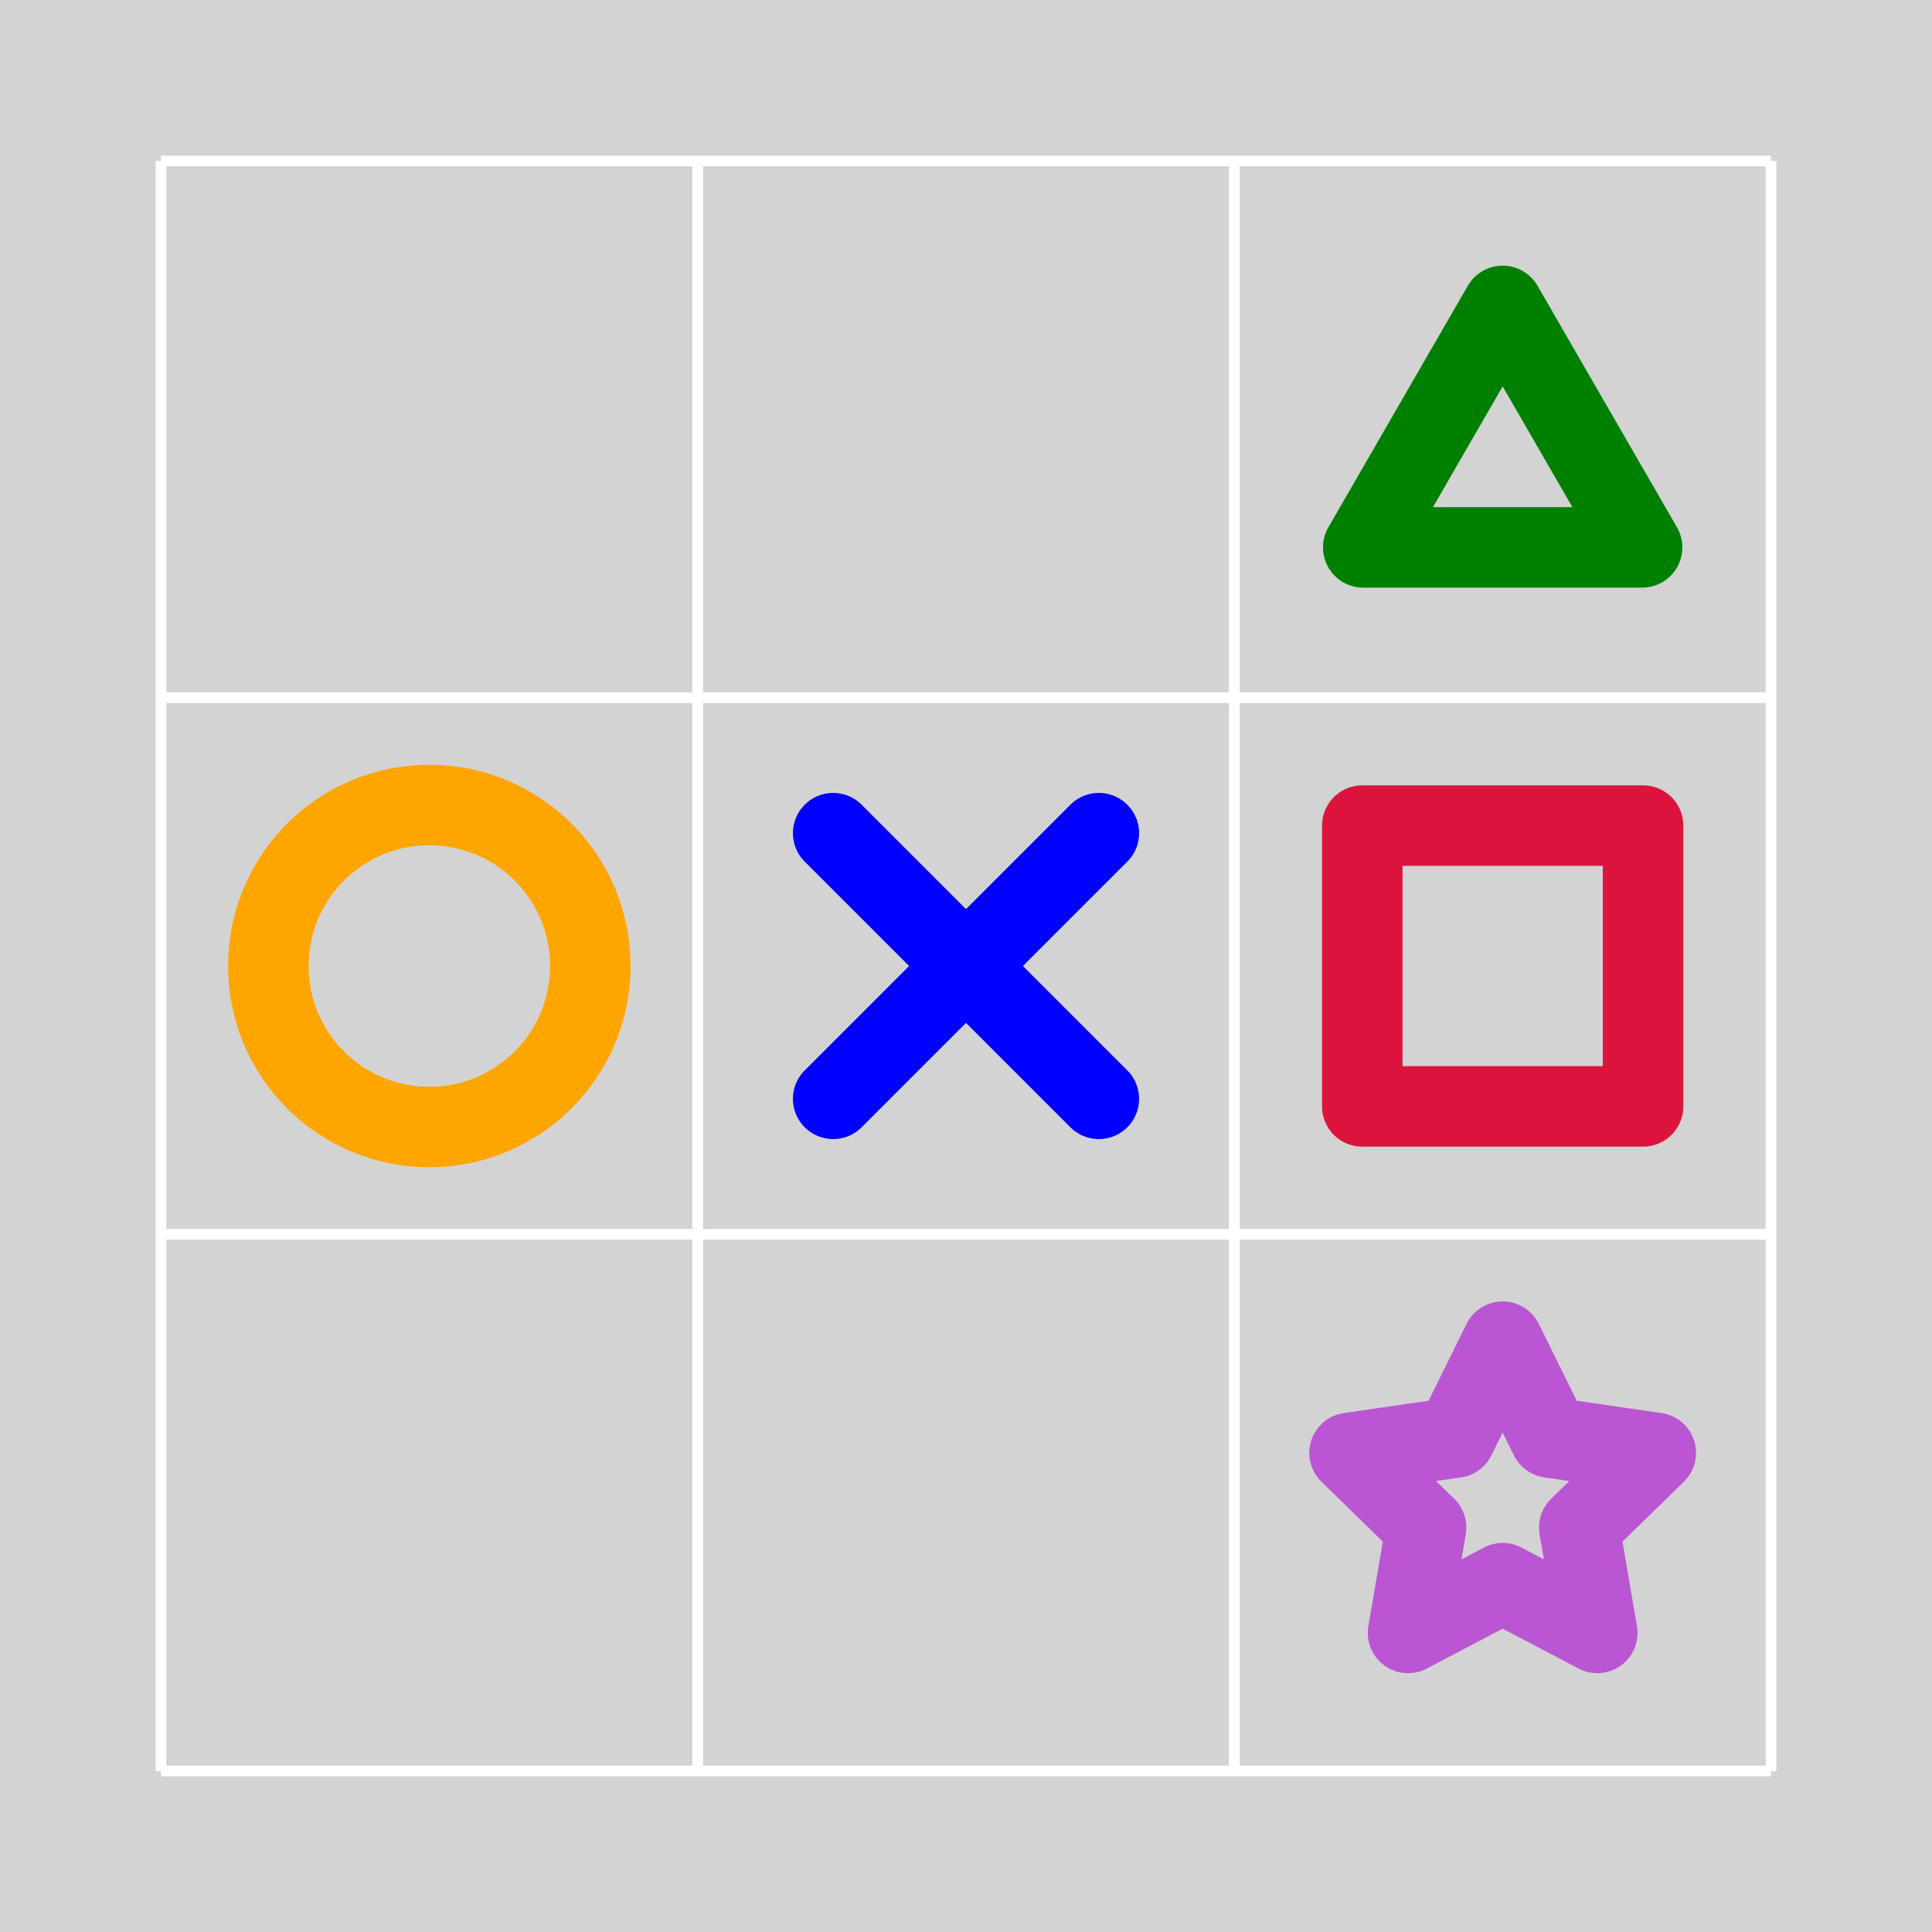
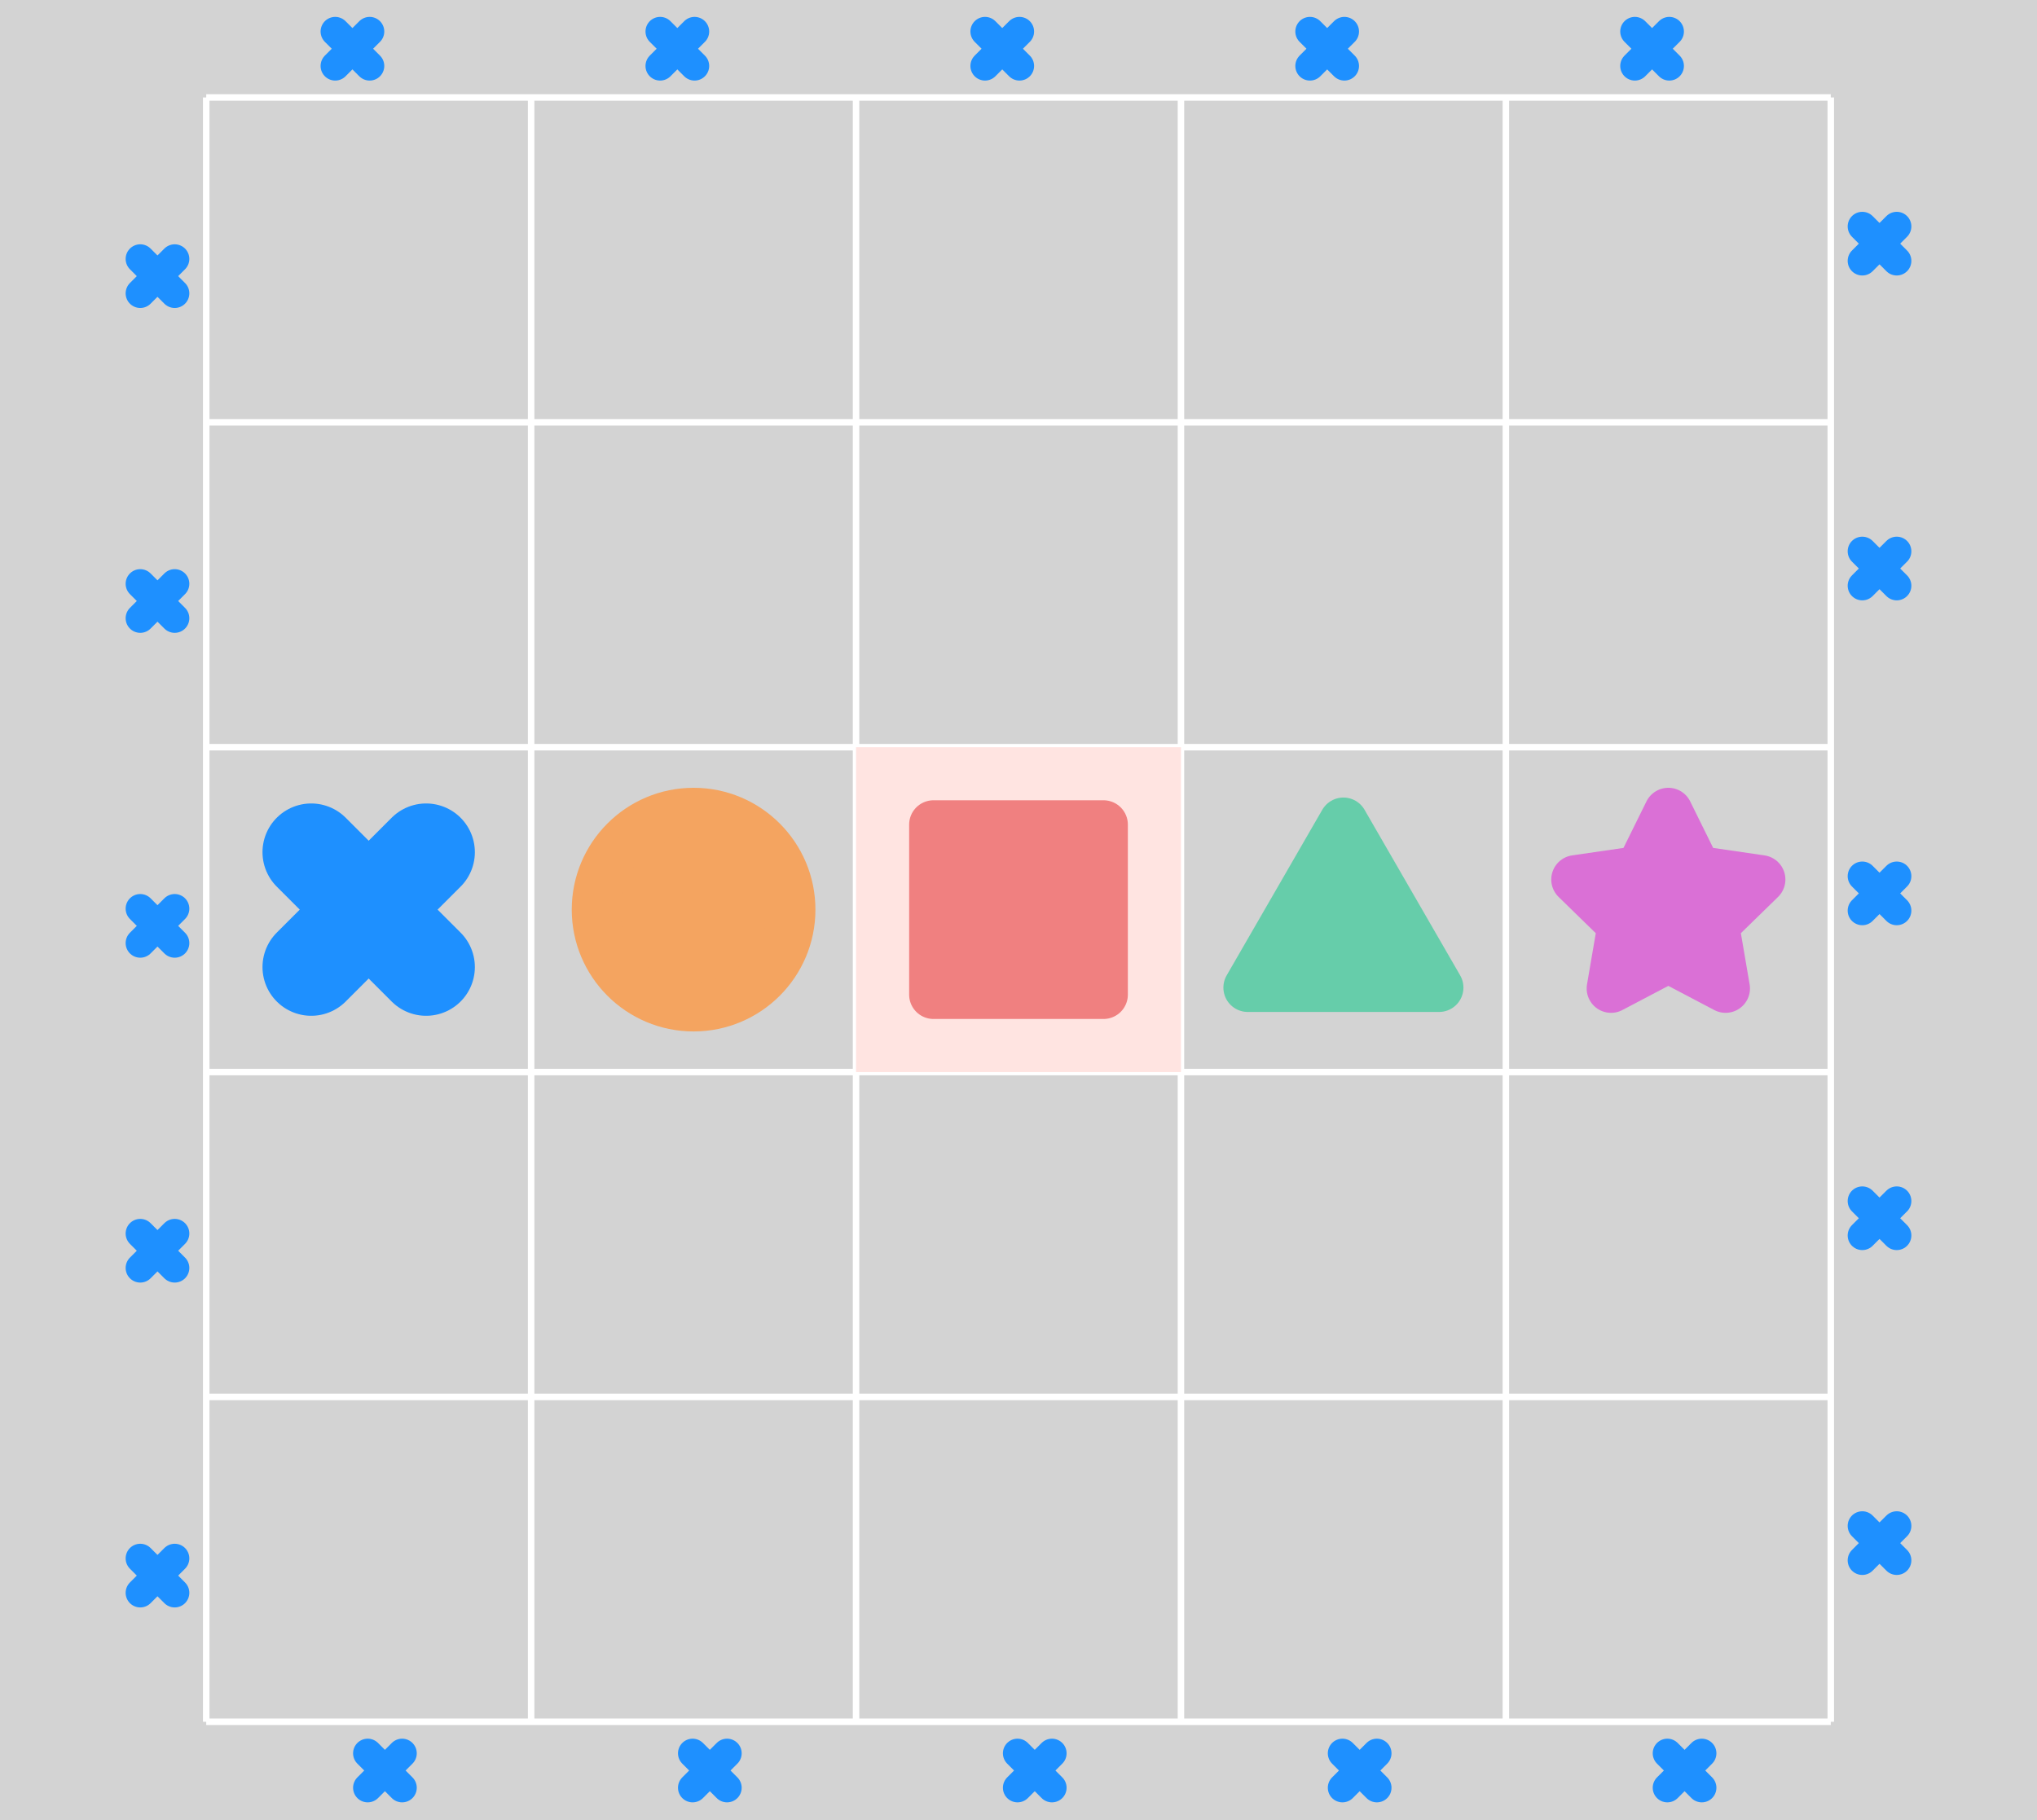
- <svg xmlns="http://www.w3.org/2000/svg" version="1.1" width="275.698" height="275.698" viewBox="-3 -33 36 36" id="svg2">
-   <defs id="defs58" />
-   <rect x="-1000" y="-1000" width="2000" height="2000" fill="lightgrey" id="rect4" />
-   <line x1="0" y1="0" x2="1.83697019872103e-15" y2="-30" stroke="white" stroke-width="0.2" id="line6" />
-   <line x1="10" y1="0" x2="10" y2="-30" stroke="white" stroke-width="0.2" id="line8" />
-   <line x1="20" y1="0" x2="20" y2="-30" stroke="white" stroke-width="0.2" id="line10" />
-   <line x1="30" y1="0" x2="30" y2="-30" stroke="white" stroke-width="0.2" id="line12" />
-   <line x1="30" y1="0" x2="0" y2="-1.83697019872103e-15" stroke="white" stroke-width="0.2" id="line14" />
-   <line x1="30" y1="-10" x2="0" y2="-10" stroke="white" stroke-width="0.2" id="line16" />
-   <line x1="30" y1="-20" x2="0" y2="-20" stroke="white" stroke-width="0.2" id="line18" />
-   <line x1="30" y1="-30" x2="0" y2="-30" stroke="white" stroke-width="0.2" id="line20" />
-   <circle cx="5" cy="-15" r="3" fill="transparent" stroke="orange" stroke-width="1.5" id="circle24" style="fill:none" />
-   <line x1="15" y1="-15" x2="17.475" y2="-17.475" stroke="blue" stroke-width="1.5" stroke-linecap="round" id="line32" />
-   <line x1="15" y1="-15" x2="12.525" y2="-17.475" stroke="blue" stroke-width="1.5" stroke-linecap="round" id="line34" />
-   <line x1="15" y1="-15" x2="17.475" y2="-12.525" stroke="blue" stroke-width="1.5" stroke-linecap="round" id="line36" />
-   <line x1="15" y1="-15" x2="12.525" y2="-12.525" stroke="blue" stroke-width="1.5" stroke-linecap="round" id="line38" />
-   <polygon points="25 -8 24.118 -6.214 22.147 -5.927 23.573 -4.536 23.237 -2.573 25 -3.5 26.763 -2.573 26.427 -4.536 27.853 -5.927 25.882 -6.214" fill="transparent" stroke="mediumorchid" stroke-width="1.5" stroke-linejoin="round" id="polygon44" style="fill:none" />
-   <polygon points="27.616 -17.616 22.384 -17.616 22.384 -12.384 27.616 -12.384" fill="transparent" stroke="crimson" stroke-width="1.5" stroke-linejoin="round" id="polygon48" style="fill:none" />
-   <polygon points="25 -27.3 22.402 -22.8 27.598 -22.8" fill="transparent" stroke="green" stroke-width="1.5" stroke-linejoin="round" id="polygon52" style="fill:none" />
+ <svg xmlns="http://www.w3.org/2000/svg" version="1.1" width="36.377" height="32.493" viewBox="-3 -53 56 56" id="svg2">
+   <rect x="-1000" y="-1000" width="2000" height="2000" fill="lightgrey" />
+   <line x1="0" y1="0" x2="3.061616997868383e-15" y2="-50" stroke="white" stroke-width="0.2" />
+   <line x1="10" y1="0" x2="10" y2="-50" stroke="white" stroke-width="0.2" />
+   <line x1="20" y1="0" x2="20" y2="-50" stroke="white" stroke-width="0.2" />
+   <line x1="30" y1="0" x2="30" y2="-50" stroke="white" stroke-width="0.2" />
+   <line x1="40" y1="0" x2="40" y2="-50" stroke="white" stroke-width="0.2" />
+   <line x1="50" y1="0" x2="50" y2="-50" stroke="white" stroke-width="0.2" />
+   <line x1="50" y1="0" x2="0" y2="-3.061616997868383e-15" stroke="white" stroke-width="0.2" />
+   <line x1="50" y1="-10" x2="0" y2="-10" stroke="white" stroke-width="0.2" />
+   <line x1="50" y1="-20" x2="0" y2="-20" stroke="white" stroke-width="0.2" />
+   <line x1="50" y1="-30" x2="0" y2="-30" stroke="white" stroke-width="0.2" />
+   <line x1="50" y1="-40" x2="0" y2="-40" stroke="white" stroke-width="0.2" />
+   <line x1="50" y1="-50" x2="0" y2="-50" stroke="white" stroke-width="0.2" />
+   <line x1="5" y1="-25" x2="6.768" y2="-26.768" stroke="dodgerblue" stroke-width="3" stroke-linecap="round" />
+   <line x1="5" y1="-25" x2="3.232" y2="-26.768" stroke="dodgerblue" stroke-width="3" stroke-linecap="round" />
+   <line x1="5" y1="-25" x2="6.768" y2="-23.232" stroke="dodgerblue" stroke-width="3" stroke-linecap="round" />
+   <line x1="5" y1="-25" x2="3.232" y2="-23.232" stroke="dodgerblue" stroke-width="3" stroke-linecap="round" />
+   <circle cx="15" cy="-25" r="3" fill="sandybrown" stroke="sandybrown" stroke-width="1.5" />
+   <rect x="20" y="-30" width="10" height="10" stroke="none" stroke-width="1" fill="mistyrose" />
+   <polygon points="27.616 -27.616 22.384 -27.616 22.384 -22.384 27.616 -22.384" fill="lightcoral" stroke="lightcoral" stroke-width="1.5" stroke-linejoin="round" />
+   <polygon points="35 -27.7 32.056 -22.6 37.944 -22.6" fill="mediumaquamarine" stroke="mediumaquamarine" stroke-width="1.5" stroke-linejoin="round" />
+   <polygon points="45 -28 44.118 -26.214 42.147 -25.927 43.573 -24.536 43.237 -22.573 45 -23.5 46.763 -22.573 46.427 -24.536 47.853 -25.927 45.882 -26.214" fill="orchid" stroke="orchid" stroke-width="1.5" stroke-linejoin="round" />
+   <line x1="-1.5" y1="-4.5" x2="-0.97" y2="-5.03" stroke="dodgerblue" stroke-width="0.9" stroke-linecap="round" />
+   <line x1="-1.5" y1="-4.5" x2="-2.03" y2="-5.03" stroke="dodgerblue" stroke-width="0.9" stroke-linecap="round" />
+   <line x1="-1.5" y1="-4.5" x2="-0.97" y2="-3.97" stroke="dodgerblue" stroke-width="0.9" stroke-linecap="round" />
+   <line x1="-1.5" y1="-4.5" x2="-2.03" y2="-3.97" stroke="dodgerblue" stroke-width="0.9" stroke-linecap="round" />
+   <line x1="-1.5" y1="-14.5" x2="-0.97" y2="-15.03" stroke="dodgerblue" stroke-width="0.9" stroke-linecap="round" />
+   <line x1="-1.5" y1="-14.5" x2="-2.03" y2="-15.03" stroke="dodgerblue" stroke-width="0.9" stroke-linecap="round" />
+   <line x1="-1.5" y1="-14.5" x2="-0.97" y2="-13.97" stroke="dodgerblue" stroke-width="0.9" stroke-linecap="round" />
+   <line x1="-1.5" y1="-14.5" x2="-2.03" y2="-13.97" stroke="dodgerblue" stroke-width="0.9" stroke-linecap="round" />
+   <line x1="-1.5" y1="-24.5" x2="-0.97" y2="-25.03" stroke="dodgerblue" stroke-width="0.9" stroke-linecap="round" />
+   <line x1="-1.5" y1="-24.5" x2="-2.03" y2="-25.03" stroke="dodgerblue" stroke-width="0.9" stroke-linecap="round" />
+   <line x1="-1.5" y1="-24.5" x2="-0.97" y2="-23.97" stroke="dodgerblue" stroke-width="0.9" stroke-linecap="round" />
+   <line x1="-1.5" y1="-24.5" x2="-2.03" y2="-23.97" stroke="dodgerblue" stroke-width="0.9" stroke-linecap="round" />
+   <line x1="-1.5" y1="-34.5" x2="-0.97" y2="-35.03" stroke="dodgerblue" stroke-width="0.9" stroke-linecap="round" />
+   <line x1="-1.5" y1="-34.5" x2="-2.03" y2="-35.03" stroke="dodgerblue" stroke-width="0.9" stroke-linecap="round" />
+   <line x1="-1.5" y1="-34.5" x2="-0.97" y2="-33.97" stroke="dodgerblue" stroke-width="0.9" stroke-linecap="round" />
+   <line x1="-1.5" y1="-34.5" x2="-2.03" y2="-33.97" stroke="dodgerblue" stroke-width="0.9" stroke-linecap="round" />
+   <line x1="-1.5" y1="-44.5" x2="-0.97" y2="-45.03" stroke="dodgerblue" stroke-width="0.9" stroke-linecap="round" />
+   <line x1="-1.5" y1="-44.5" x2="-2.03" y2="-45.03" stroke="dodgerblue" stroke-width="0.9" stroke-linecap="round" />
+   <line x1="-1.5" y1="-44.5" x2="-0.97" y2="-43.97" stroke="dodgerblue" stroke-width="0.9" stroke-linecap="round" />
+   <line x1="-1.5" y1="-44.5" x2="-2.03" y2="-43.97" stroke="dodgerblue" stroke-width="0.9" stroke-linecap="round" />
+   <line x1="45.5" y1="1.5" x2="44.97" y2="0.97" stroke="dodgerblue" stroke-width="0.9" stroke-linecap="round" />
+   <line x1="45.5" y1="1.5" x2="44.97" y2="2.03" stroke="dodgerblue" stroke-width="0.9" stroke-linecap="round" />
+   <line x1="45.5" y1="1.5" x2="46.03" y2="0.97" stroke="dodgerblue" stroke-width="0.9" stroke-linecap="round" />
+   <line x1="45.5" y1="1.5" x2="46.03" y2="2.03" stroke="dodgerblue" stroke-width="0.9" stroke-linecap="round" />
+   <line x1="35.5" y1="1.5" x2="34.97" y2="0.97" stroke="dodgerblue" stroke-width="0.9" stroke-linecap="round" />
+   <line x1="35.5" y1="1.5" x2="34.97" y2="2.03" stroke="dodgerblue" stroke-width="0.9" stroke-linecap="round" />
+   <line x1="35.5" y1="1.5" x2="36.03" y2="0.97" stroke="dodgerblue" stroke-width="0.9" stroke-linecap="round" />
+   <line x1="35.5" y1="1.5" x2="36.03" y2="2.03" stroke="dodgerblue" stroke-width="0.9" stroke-linecap="round" />
+   <line x1="25.5" y1="1.5" x2="24.97" y2="0.97" stroke="dodgerblue" stroke-width="0.9" stroke-linecap="round" />
+   <line x1="25.5" y1="1.5" x2="24.97" y2="2.03" stroke="dodgerblue" stroke-width="0.9" stroke-linecap="round" />
+   <line x1="25.5" y1="1.5" x2="26.03" y2="0.97" stroke="dodgerblue" stroke-width="0.9" stroke-linecap="round" />
+   <line x1="25.5" y1="1.5" x2="26.03" y2="2.03" stroke="dodgerblue" stroke-width="0.9" stroke-linecap="round" />
+   <line x1="15.5" y1="1.5" x2="14.97" y2="0.97" stroke="dodgerblue" stroke-width="0.9" stroke-linecap="round" />
+   <line x1="15.5" y1="1.5" x2="14.97" y2="2.03" stroke="dodgerblue" stroke-width="0.9" stroke-linecap="round" />
+   <line x1="15.5" y1="1.5" x2="16.03" y2="0.97" stroke="dodgerblue" stroke-width="0.9" stroke-linecap="round" />
+   <line x1="15.5" y1="1.5" x2="16.03" y2="2.03" stroke="dodgerblue" stroke-width="0.9" stroke-linecap="round" />
+   <line x1="5.5" y1="1.5" x2="4.97" y2="0.97" stroke="dodgerblue" stroke-width="0.9" stroke-linecap="round" />
+   <line x1="5.5" y1="1.5" x2="4.97" y2="2.03" stroke="dodgerblue" stroke-width="0.9" stroke-linecap="round" />
+   <line x1="5.5" y1="1.5" x2="6.03" y2="0.97" stroke="dodgerblue" stroke-width="0.9" stroke-linecap="round" />
+   <line x1="5.5" y1="1.5" x2="6.03" y2="2.03" stroke="dodgerblue" stroke-width="0.9" stroke-linecap="round" />
+   <line x1="51.5" y1="-45.5" x2="50.97" y2="-44.97" stroke="dodgerblue" stroke-width="0.9" stroke-linecap="round" />
+   <line x1="51.5" y1="-45.5" x2="52.03" y2="-44.97" stroke="dodgerblue" stroke-width="0.9" stroke-linecap="round" />
+   <line x1="51.5" y1="-45.5" x2="50.97" y2="-46.03" stroke="dodgerblue" stroke-width="0.9" stroke-linecap="round" />
+   <line x1="51.5" y1="-45.5" x2="52.03" y2="-46.03" stroke="dodgerblue" stroke-width="0.9" stroke-linecap="round" />
+   <line x1="51.5" y1="-35.5" x2="50.97" y2="-34.97" stroke="dodgerblue" stroke-width="0.9" stroke-linecap="round" />
+   <line x1="51.5" y1="-35.5" x2="52.03" y2="-34.97" stroke="dodgerblue" stroke-width="0.9" stroke-linecap="round" />
+   <line x1="51.5" y1="-35.5" x2="50.97" y2="-36.03" stroke="dodgerblue" stroke-width="0.9" stroke-linecap="round" />
+   <line x1="51.5" y1="-35.5" x2="52.03" y2="-36.03" stroke="dodgerblue" stroke-width="0.9" stroke-linecap="round" />
+   <line x1="51.5" y1="-25.5" x2="50.97" y2="-24.97" stroke="dodgerblue" stroke-width="0.9" stroke-linecap="round" />
+   <line x1="51.5" y1="-25.5" x2="52.03" y2="-24.97" stroke="dodgerblue" stroke-width="0.9" stroke-linecap="round" />
+   <line x1="51.5" y1="-25.5" x2="50.97" y2="-26.03" stroke="dodgerblue" stroke-width="0.9" stroke-linecap="round" />
+   <line x1="51.5" y1="-25.5" x2="52.03" y2="-26.03" stroke="dodgerblue" stroke-width="0.9" stroke-linecap="round" />
+   <line x1="51.5" y1="-15.5" x2="50.97" y2="-14.97" stroke="dodgerblue" stroke-width="0.9" stroke-linecap="round" />
+   <line x1="51.5" y1="-15.5" x2="52.03" y2="-14.97" stroke="dodgerblue" stroke-width="0.9" stroke-linecap="round" />
+   <line x1="51.5" y1="-15.5" x2="50.97" y2="-16.03" stroke="dodgerblue" stroke-width="0.9" stroke-linecap="round" />
+   <line x1="51.5" y1="-15.5" x2="52.03" y2="-16.03" stroke="dodgerblue" stroke-width="0.9" stroke-linecap="round" />
+   <line x1="51.5" y1="-5.5" x2="50.97" y2="-4.97" stroke="dodgerblue" stroke-width="0.9" stroke-linecap="round" />
+   <line x1="51.5" y1="-5.5" x2="52.03" y2="-4.97" stroke="dodgerblue" stroke-width="0.9" stroke-linecap="round" />
+   <line x1="51.5" y1="-5.5" x2="50.97" y2="-6.03" stroke="dodgerblue" stroke-width="0.9" stroke-linecap="round" />
+   <line x1="51.5" y1="-5.5" x2="52.03" y2="-6.03" stroke="dodgerblue" stroke-width="0.9" stroke-linecap="round" />
+   <line x1="4.5" y1="-51.5" x2="5.03" y2="-50.97" stroke="dodgerblue" stroke-width="0.9" stroke-linecap="round" />
+   <line x1="4.5" y1="-51.5" x2="5.03" y2="-52.03" stroke="dodgerblue" stroke-width="0.9" stroke-linecap="round" />
+   <line x1="4.5" y1="-51.5" x2="3.97" y2="-50.97" stroke="dodgerblue" stroke-width="0.9" stroke-linecap="round" />
+   <line x1="4.5" y1="-51.5" x2="3.97" y2="-52.03" stroke="dodgerblue" stroke-width="0.9" stroke-linecap="round" />
+   <line x1="14.5" y1="-51.5" x2="15.03" y2="-50.97" stroke="dodgerblue" stroke-width="0.9" stroke-linecap="round" />
+   <line x1="14.5" y1="-51.5" x2="15.03" y2="-52.03" stroke="dodgerblue" stroke-width="0.9" stroke-linecap="round" />
+   <line x1="14.5" y1="-51.5" x2="13.97" y2="-50.97" stroke="dodgerblue" stroke-width="0.9" stroke-linecap="round" />
+   <line x1="14.5" y1="-51.5" x2="13.97" y2="-52.03" stroke="dodgerblue" stroke-width="0.9" stroke-linecap="round" />
+   <line x1="24.5" y1="-51.5" x2="25.03" y2="-50.97" stroke="dodgerblue" stroke-width="0.9" stroke-linecap="round" />
+   <line x1="24.5" y1="-51.5" x2="25.03" y2="-52.03" stroke="dodgerblue" stroke-width="0.9" stroke-linecap="round" />
+   <line x1="24.5" y1="-51.5" x2="23.97" y2="-50.97" stroke="dodgerblue" stroke-width="0.9" stroke-linecap="round" />
+   <line x1="24.5" y1="-51.5" x2="23.97" y2="-52.03" stroke="dodgerblue" stroke-width="0.9" stroke-linecap="round" />
+   <line x1="34.5" y1="-51.5" x2="35.03" y2="-50.97" stroke="dodgerblue" stroke-width="0.9" stroke-linecap="round" />
+   <line x1="34.5" y1="-51.5" x2="35.03" y2="-52.03" stroke="dodgerblue" stroke-width="0.9" stroke-linecap="round" />
+   <line x1="34.5" y1="-51.5" x2="33.97" y2="-50.97" stroke="dodgerblue" stroke-width="0.9" stroke-linecap="round" />
+   <line x1="34.5" y1="-51.5" x2="33.97" y2="-52.03" stroke="dodgerblue" stroke-width="0.9" stroke-linecap="round" />
+   <line x1="44.5" y1="-51.5" x2="45.03" y2="-50.97" stroke="dodgerblue" stroke-width="0.9" stroke-linecap="round" />
+   <line x1="44.5" y1="-51.5" x2="45.03" y2="-52.03" stroke="dodgerblue" stroke-width="0.9" stroke-linecap="round" />
+   <line x1="44.5" y1="-51.5" x2="43.97" y2="-50.97" stroke="dodgerblue" stroke-width="0.9" stroke-linecap="round" />
+   <line x1="44.5" y1="-51.5" x2="43.97" y2="-52.03" stroke="dodgerblue" stroke-width="0.9" stroke-linecap="round" />
</svg>
